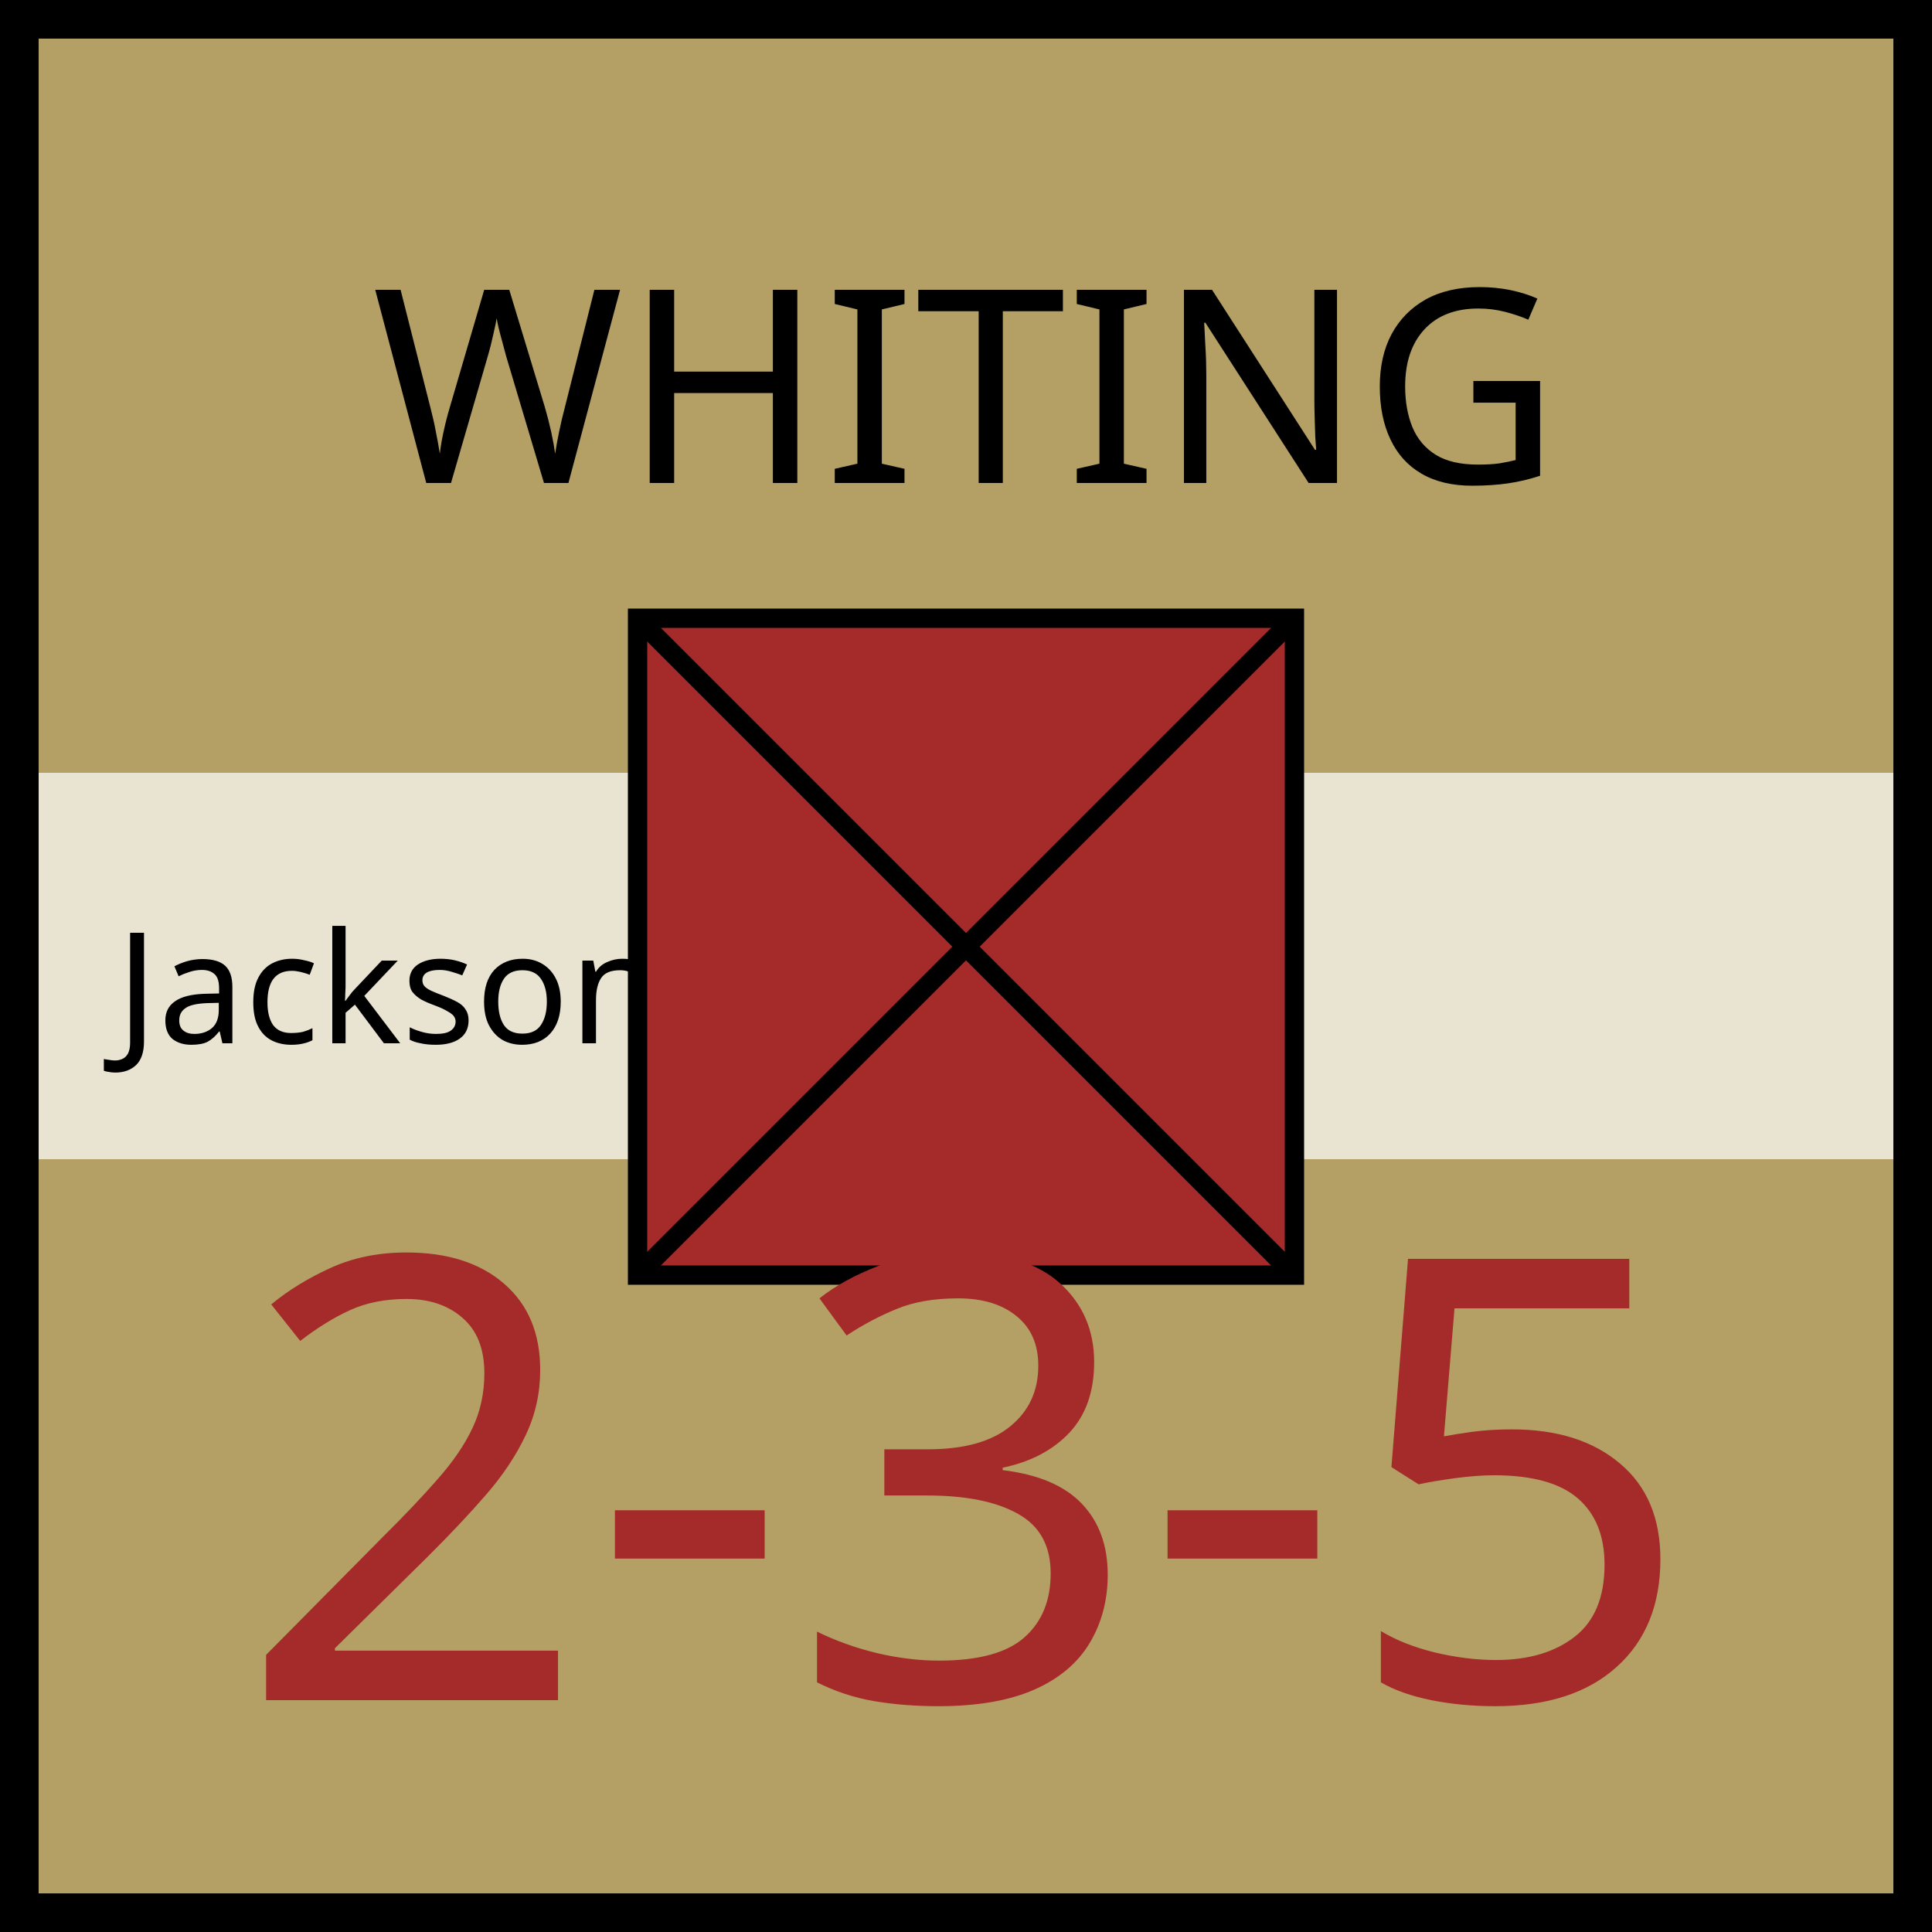
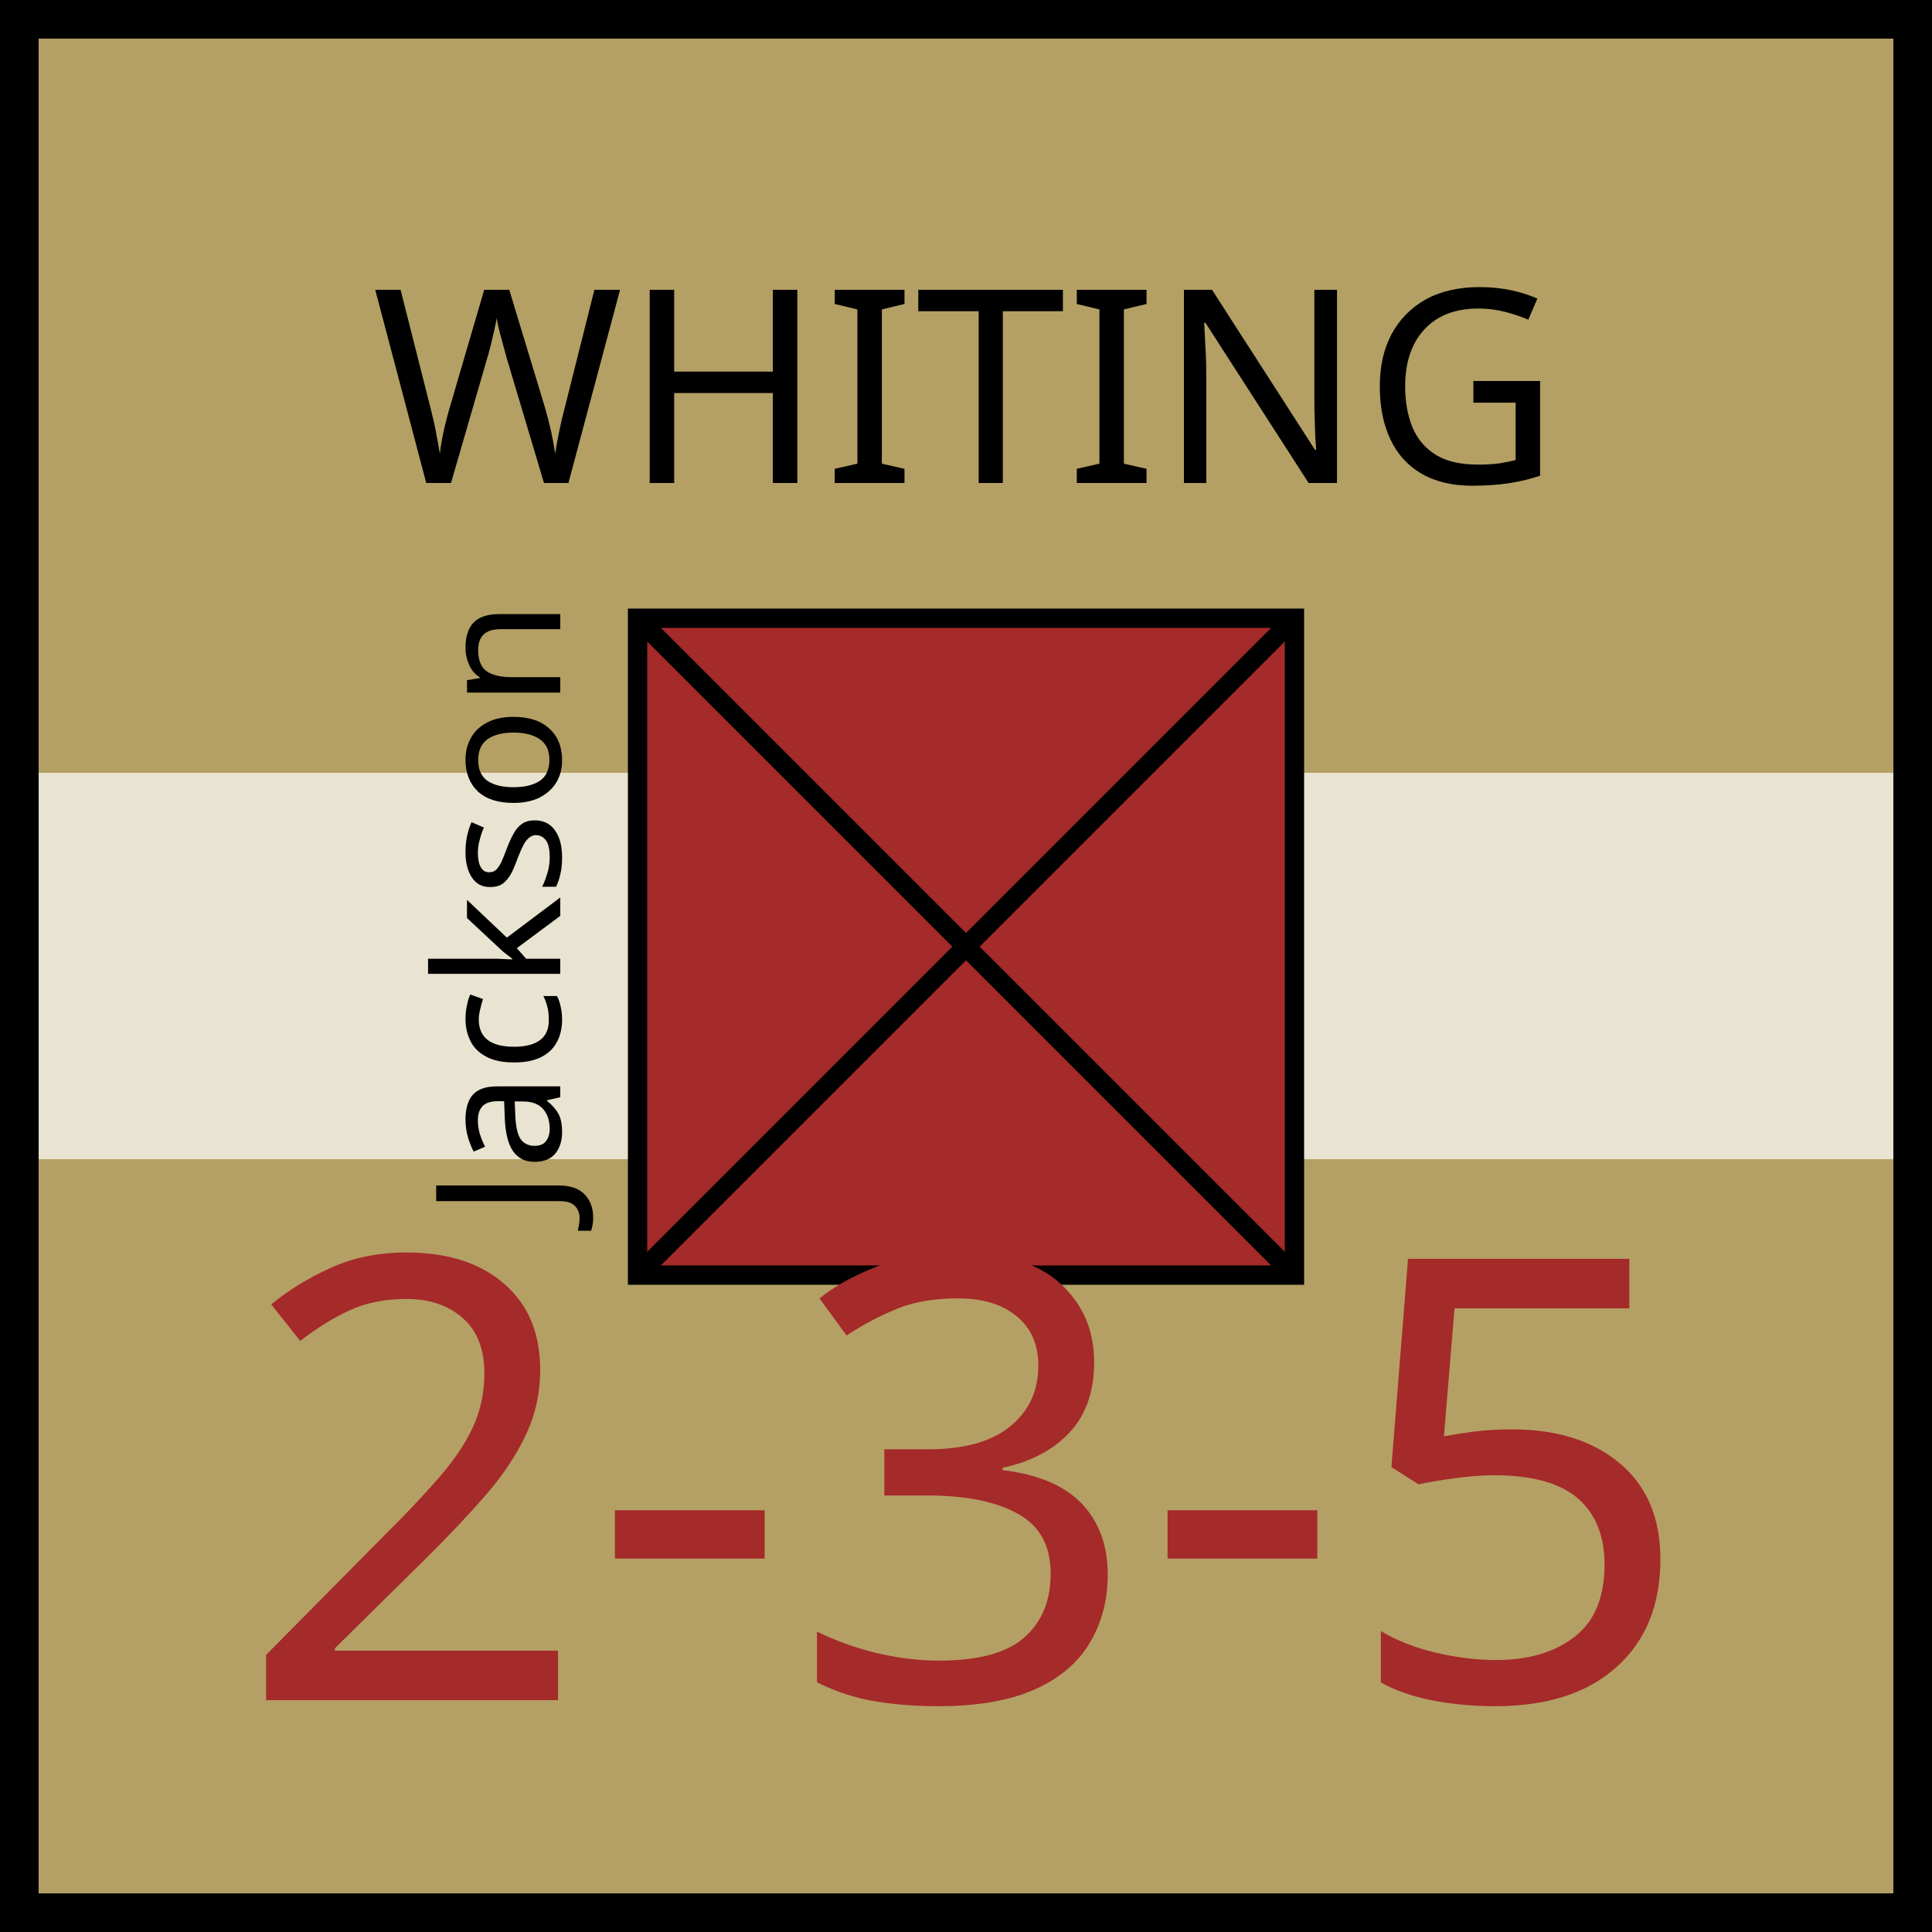
<svg xmlns="http://www.w3.org/2000/svg" xmlns:xlink="http://www.w3.org/1999/xlink" viewBox="0 0 100 100" width="100" height="100">
  <defs id="common">
    <rect id="background" width="100" height="100" fill="rgb(180,160,100)" />
    <rect id="exhausted" x="2" y="40%" height="20%" width="96" fill="white" opacity="0.7" />
    <g id="border" stroke="black" stroke-width="2">
      <line x1="0" y1="1" x2="100" y2="1" />
      <line x1="1" y1="1" x2="1" y2="100" />
      <line x1="0" y1="99" x2="100" y2="99" />
      <line x1="99" y1="1" x2="99" y2="100" />
    </g>
    <clipPath id="block">
      <use xlink:href="#background" />
    </clipPath>
  </defs>
  <g id="unit" font-family="EB Garamond">
    <use xlink:href="#background" clip-path="url(#block)" />
    <use xlink:href="#border" clip-path="url(#block)" />
    <use xlink:href="#exhausted" />
-     <text x="6" y="54" font-size="8" fill="black">Jackson</text>
+     <text x="8" y="54" font-size="9" transform="rotate(270,23,48)">Jackson</text>
    <g id="symbol" text-anchor="middle">
      <text x="50" y="25" font-size="14" fill="black">WHITING</text>
      <rect x="33" y="32" width="34" height="34" fill="brown" stroke="black" />
      <line x1="33" y1="32" x2="67" y2="66" stroke="black" />
      <line x1="33" y1="66" x2="67" y2="32" stroke="black" />
    </g>
    <g id="stats" text-anchor="middle" font-size="32">
      <text x="50" y="88" fill="brown">2-3-5</text>
    </g>
  </g>
</svg>
